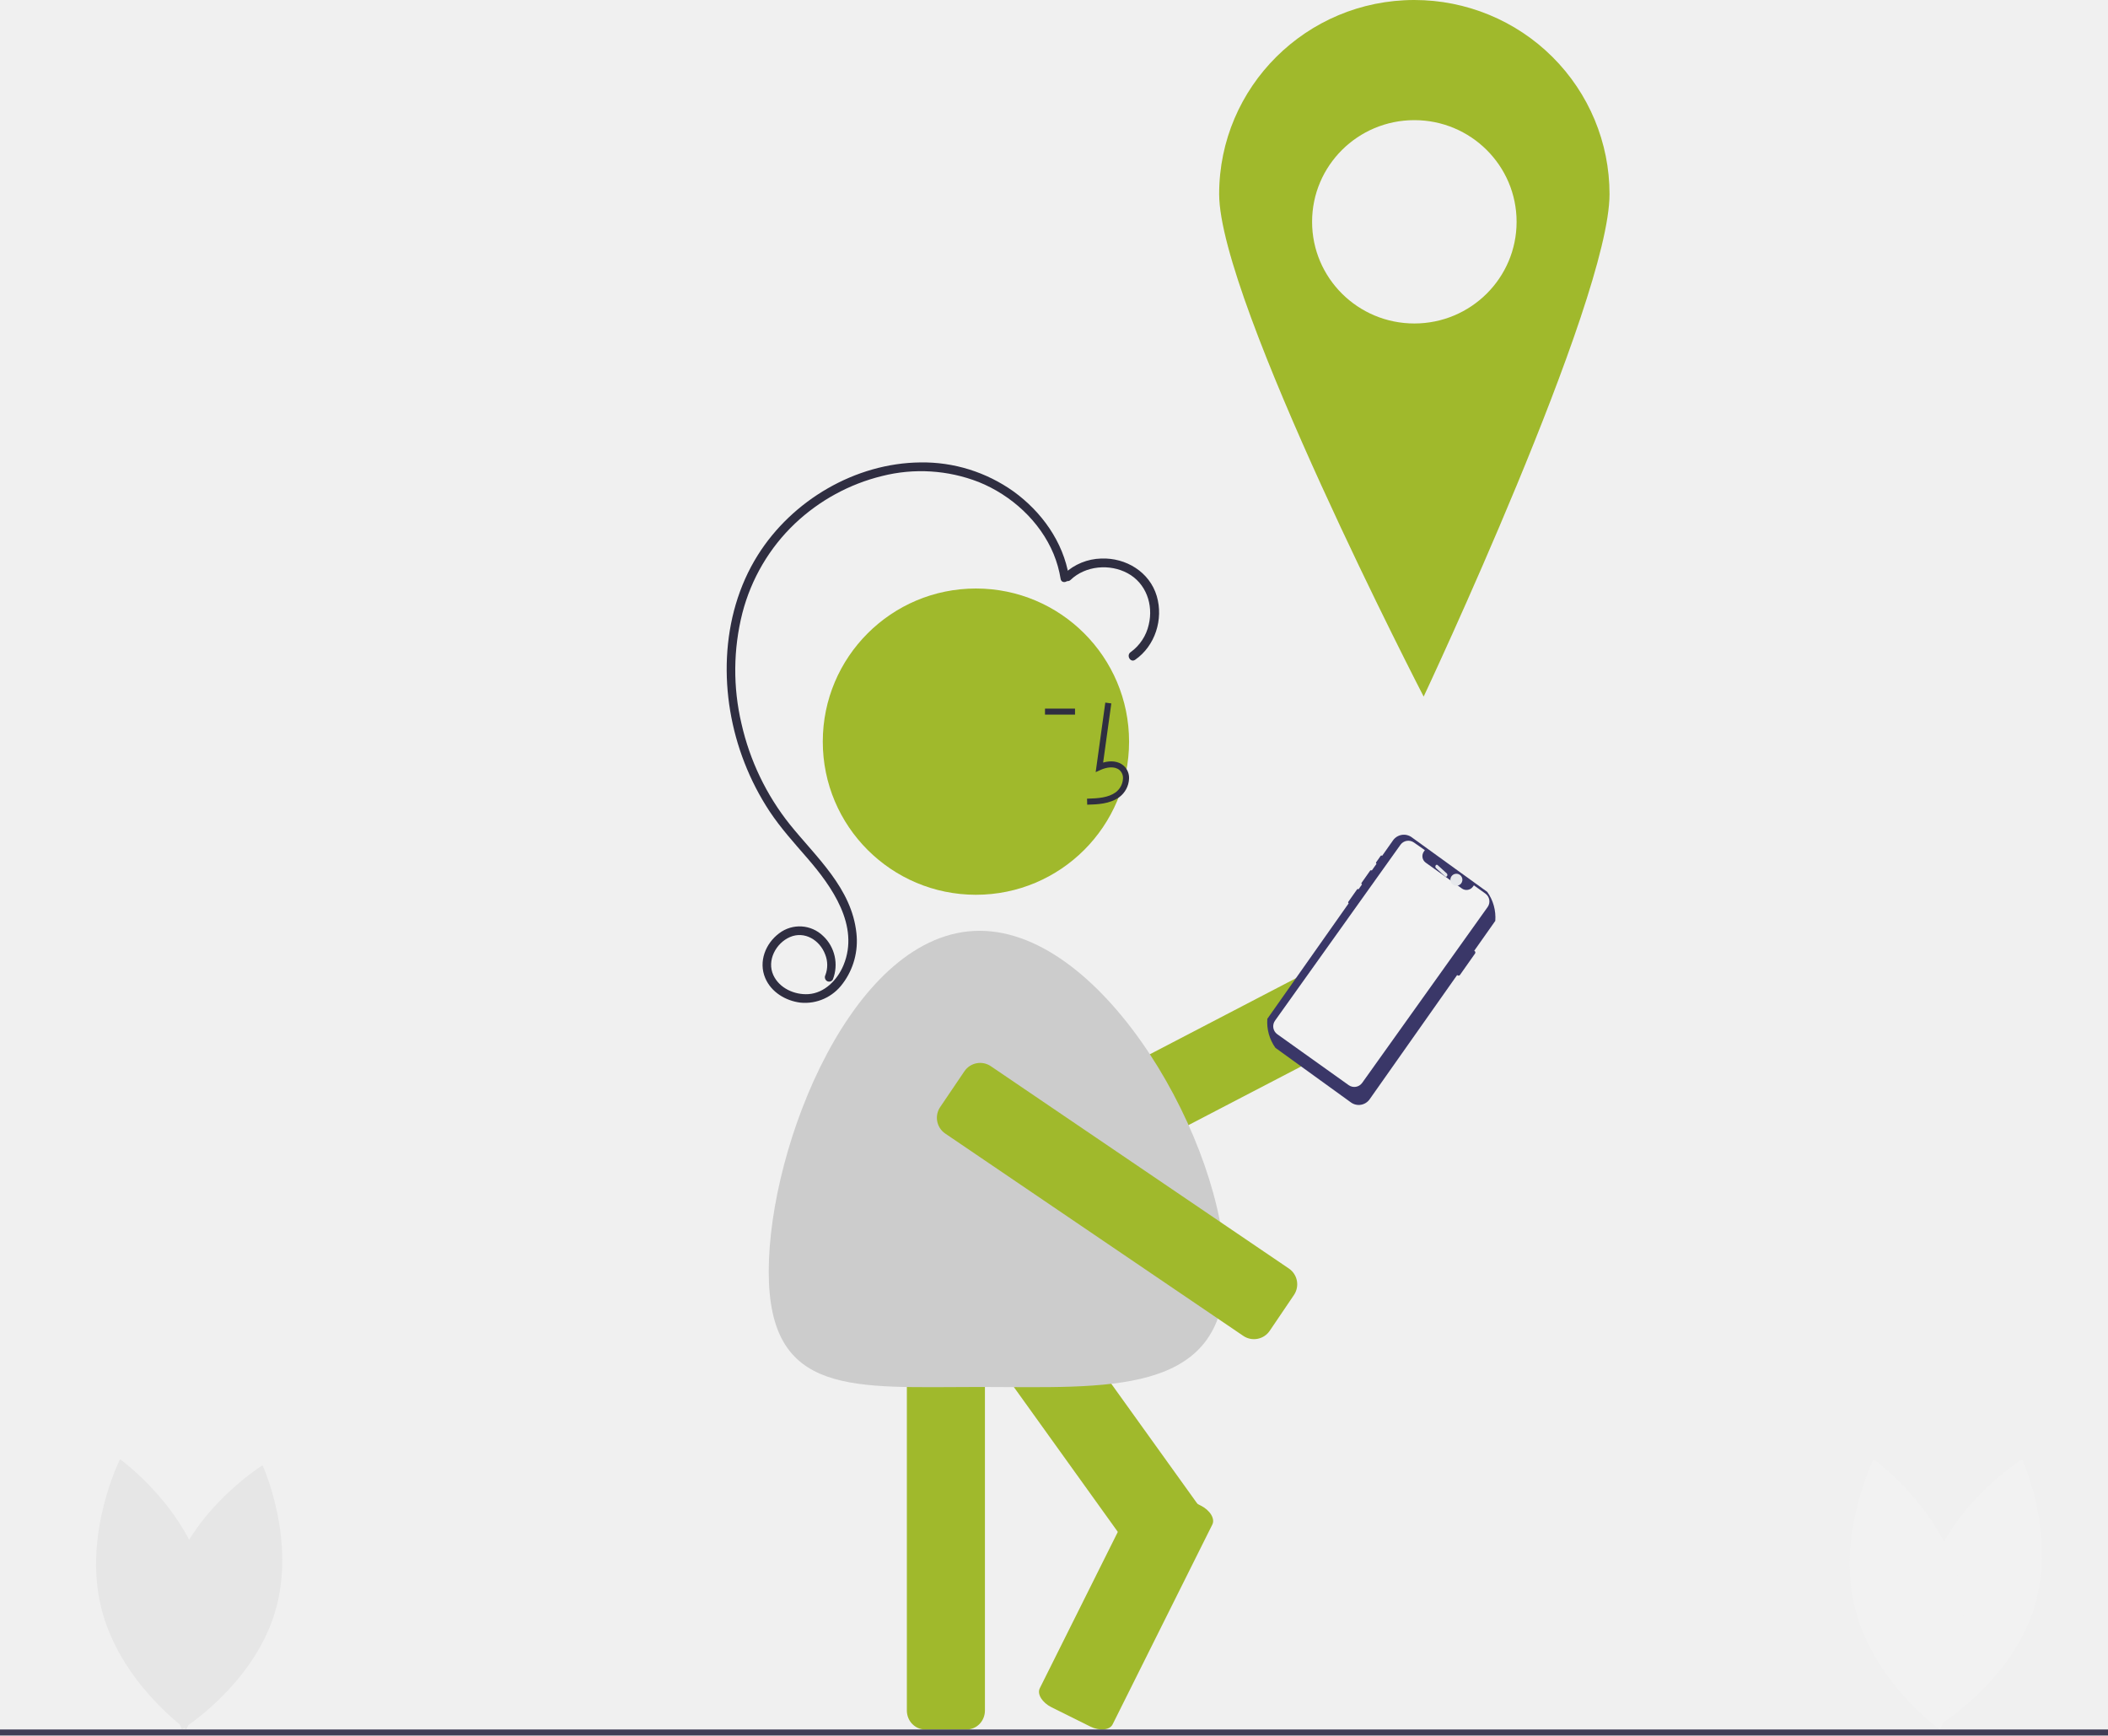
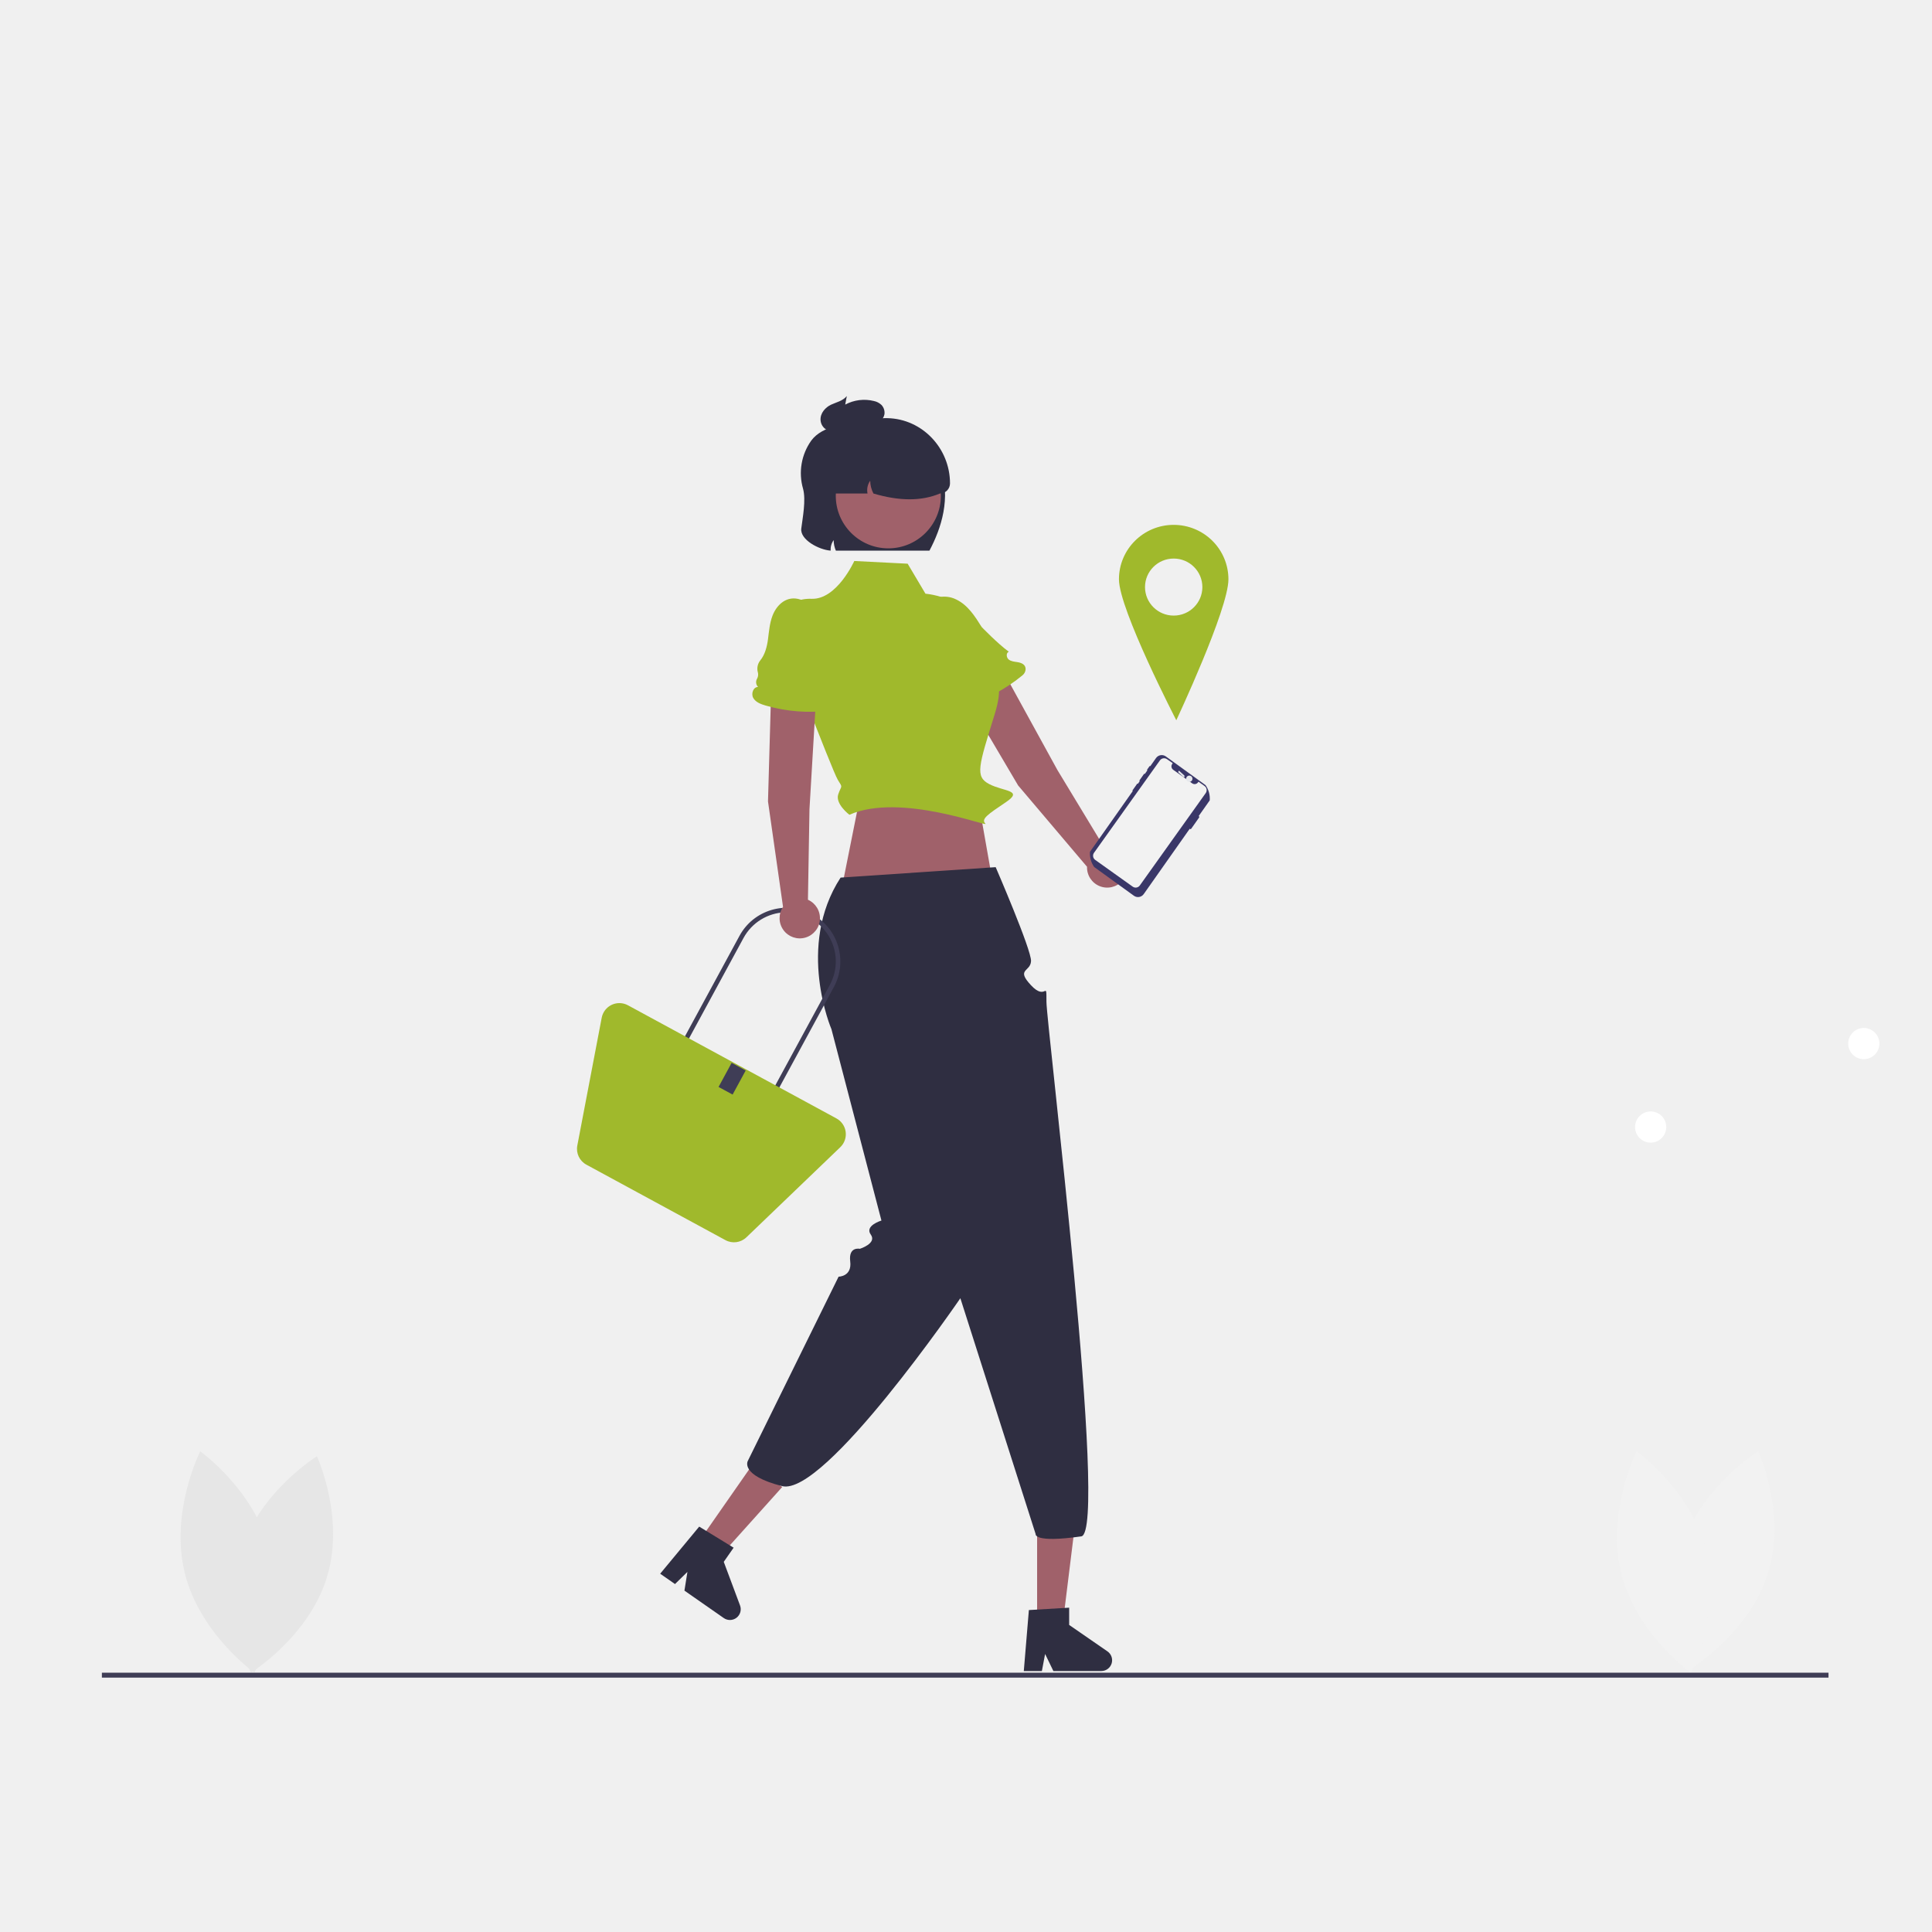
- <svg xmlns="http://www.w3.org/2000/svg" width="351px" height="289px" viewBox="0 0 351 289" version="1.1">
-   <g id="Page-1" stroke="none" stroke-width="1" fill="none" fill-rule="evenodd">
-     <g id="Artboard" transform="translate(-267, -1799)" fill-rule="nonzero">
-       <g id="Second-Row" transform="translate(248, 1521)">
-         <g id="undraw_directions_re_kjxs" transform="translate(19, 278)">
-           <path d="M321.244,262.427 C317.539,274.578 323.29,287 323.29,287 C323.29,287 335.05,279.723 338.756,267.573 C342.461,255.422 336.71,243 336.71,243 C336.71,243 324.95,250.277 321.244,262.427 Z" id="Path" fill="#F2F2F2" />
-           <path d="M326.158,263.314 C329.202,275.74 323.013,288 323.013,288 C323.013,288 311.887,280.112 308.842,267.686 C305.798,255.26 311.987,243 311.987,243 C311.987,243 323.113,250.888 326.158,263.314 Z" id="Path" fill="#F2F2F2" />
-           <path d="M28.244,263.427 C24.539,275.578 30.29,288 30.29,288 C30.29,288 42.05,280.723 45.756,268.573 C49.461,256.422 43.71,244 43.71,244 C43.71,244 31.95,251.277 28.244,263.427 Z" id="Path" fill="#E6E6E6" />
-           <path d="M34.158,263.314 C37.202,275.74 31.013,288 31.013,288 C31.013,288 19.887,280.112 16.842,267.686 C13.798,255.26 19.987,243 19.987,243 C19.987,243 31.113,250.888 34.158,263.314 Z" id="Path" fill="#E6E6E6" />
-           <circle id="Oval" fill="#A0B92C" cx="162.5" cy="123.5" r="25.5" />
-           <path d="M160.956,288 L154.044,288 C152.364,287.998 151.002,286.587 151,284.846 L151,225.154 C151.002,223.413 152.364,222.002 154.044,222 L160.956,222 C162.636,222.002 163.998,223.413 164,225.154 L164,284.846 C163.998,286.587 162.636,287.998 160.956,288 Z" id="Path" fill="#A0B92C" />
-           <path d="M181.595,192.293 L178.346,185.932 C177.559,184.384 178.16,182.485 179.691,181.686 L232.2,154.35 C233.733,153.554 235.614,154.161 236.405,155.707 L239.654,162.068 C240.441,163.616 239.84,165.515 238.309,166.314 L185.8,193.65 C184.267,194.446 182.386,193.839 181.595,192.293 L181.595,192.293 Z" id="Path" fill="#A0B92C" />
-           <path d="M199.677,256.249 L193.833,260.413 C192.411,261.424 190.436,261.097 189.418,259.682 L154.589,211.149 C153.575,209.732 153.903,207.764 155.323,206.751 L161.167,202.587 C162.589,201.576 164.564,201.903 165.582,203.318 L200.411,251.851 C201.425,253.268 201.097,255.236 199.677,256.249 L199.677,256.249 Z" id="Path" fill="#A0B92C" />
-           <path d="M181.539,287.506 L175.094,284.304 C173.529,283.526 172.649,282.105 173.133,281.135 L189.745,247.844 C190.229,246.874 191.896,246.717 193.461,247.494 L199.906,250.696 C201.471,251.474 202.351,252.895 201.867,253.865 L185.255,287.156 C184.771,288.126 183.104,288.283 181.539,287.506 Z" id="Path" fill="#A0B92C" />
-           <path d="M181.028,134 L181,133.001 C182.879,132.95 184.536,132.833 185.781,131.934 C186.496,131.389 186.935,130.564 186.984,129.673 C187.028,129.128 186.813,128.593 186.402,128.228 C185.576,127.537 184.246,127.761 183.276,128.2 L182.44,128.579 L184.043,117 L185.044,117.136 L183.681,126.985 C184.998,126.603 186.218,126.767 187.054,127.465 C187.705,128.027 188.052,128.856 187.994,129.708 C187.934,130.905 187.342,132.015 186.377,132.741 C184.777,133.896 182.699,133.954 181.028,134 Z" id="Path" fill="#2F2E41" />
-           <rect id="Rectangle" fill="#2F2E41" x="174" y="118" width="5" height="1" />
-           <path d="M204,211.733 C204,232.71 184.101,230.964 163.114,230.964 C142.127,230.964 128,232.71 128,211.733 C128,190.756 142.127,155 163.114,155 C184.101,155 204,190.756 204,211.733 Z" id="Path" fill="#CCCCCC" />
-           <path d="M177.988,96.008 C177.032,90.204 173.421,85.215 168.774,81.846 C164.22,78.603 158.774,76.908 153.216,77.004 C142.455,77.124 131.933,83.261 126.163,92.469 C119.771,102.67 119.645,115.991 123.966,127.021 C125.071,129.862 126.472,132.574 128.144,135.112 C129.999,137.91 132.246,140.378 134.431,142.906 C138.504,147.615 143.174,154.165 140.445,160.737 C139.437,163.164 137.31,165.371 134.604,165.545 C132.319,165.692 129.786,164.579 128.773,162.393 C127.638,159.943 129.209,157.044 131.531,156.042 C133.965,154.99 136.496,156.542 137.395,158.927 C137.842,160.026 137.857,161.257 137.438,162.367 C137.252,162.717 137.365,163.154 137.695,163.366 C138.038,163.567 138.476,163.451 138.677,163.104 C139.666,160.587 139.026,157.71 137.069,155.872 C135.065,153.918 131.967,153.723 129.742,155.411 C127.467,157.103 126.264,160.131 127.417,162.864 C128.415,165.231 130.831,166.66 133.27,166.961 C136.008,167.236 138.686,166.029 140.326,163.781 C142.125,161.382 142.941,158.367 142.6,155.369 C141.802,147.89 135.933,142.777 131.527,137.304 C127.61,132.4 124.849,126.647 123.457,120.486 C122.033,114.431 122.086,108.113 123.612,102.084 C125.092,96.367 128.133,91.194 132.384,87.166 C136.464,83.317 141.446,80.599 146.854,79.273 C152.2,77.918 157.827,78.266 162.972,80.272 C168.366,82.45 173.152,86.76 175.433,92.248 C175.981,93.58 176.374,94.972 176.604,96.396 C176.757,97.322 178.14,96.929 177.988,96.008 L177.988,96.008 Z" id="Path" fill="#2F2E41" />
-           <path d="M178.272,96.561 C180.744,94.191 184.774,93.849 187.753,95.454 C190.835,97.115 192.071,100.69 191.281,103.999 C190.875,105.847 189.802,107.483 188.264,108.596 C187.488,109.134 188.227,110.412 189.012,109.868 C192.345,107.56 193.749,103.112 192.611,99.264 C191.423,95.246 187.478,92.848 183.358,93.008 C181.073,93.068 178.89,93.962 177.225,95.519 C176.537,96.178 177.585,97.219 178.272,96.561 L178.272,96.561 Z" id="Path" fill="#2F2E41" />
-           <path d="M156.545,184.355 L160.581,178.391 C161.564,176.943 163.533,176.564 164.981,177.545 L214.611,211.239 C216.057,212.223 216.435,214.194 215.455,215.645 L211.419,221.609 C210.436,223.057 208.467,223.436 207.019,222.455 L157.389,188.761 C155.943,187.777 155.565,185.806 156.545,184.355 Z" id="Path" fill="#A0B92C" />
-           <polygon id="Path" fill="#3A3768" points="246.5 158.5 246.5 158.5 246.5 158.5" />
-           <path d="M248.979,153.345 C249.11,151.625 248.634,149.913 247.637,148.515 L235.058,139.421 C234.576,139.072 233.977,138.932 233.393,139.031 C232.808,139.13 232.287,139.46 231.943,139.948 L230.135,142.516 C230.128,142.509 230.128,142.498 230.12,142.493 C230.045,142.438 229.94,142.456 229.885,142.533 L229.144,143.585 C229.118,143.622 229.108,143.667 229.115,143.712 C229.123,143.757 229.147,143.797 229.184,143.823 C229.192,143.829 229.201,143.825 229.21,143.829 L228.411,144.964 C228.406,144.958 228.401,144.952 228.395,144.947 C228.355,144.917 228.305,144.906 228.256,144.914 C228.208,144.922 228.164,144.95 228.136,144.991 L226.72,147 C226.692,147.041 226.68,147.091 226.688,147.141 C226.696,147.19 226.724,147.234 226.764,147.263 C226.77,147.267 226.778,147.27 226.785,147.273 L226.21,148.088 C226.206,148.085 226.204,148.08 226.199,148.077 C226.12,148.019 226.009,148.038 225.952,148.118 L224.511,150.165 C224.454,150.245 224.473,150.358 224.552,150.415 C224.557,150.418 224.562,150.419 224.567,150.422 L211.021,169.655 C210.89,171.375 211.366,173.087 212.363,174.485 L224.942,183.579 C225.424,183.928 226.023,184.068 226.607,183.969 C227.192,183.87 227.713,183.54 228.057,183.052 L242.634,162.354 C242.649,162.376 242.667,162.396 242.688,162.413 C242.753,162.459 242.833,162.477 242.911,162.463 C242.989,162.45 243.059,162.405 243.104,162.339 L245.606,158.787 C245.652,158.722 245.671,158.641 245.659,158.562 C245.646,158.483 245.603,158.411 245.539,158.364 C245.517,158.35 245.492,158.339 245.467,158.331 L248.979,153.345 Z" id="Path" fill="#3A3768" />
-           <path d="M247.307,148.787 L245.415,147.429 L245.252,147.655 C244.833,148.232 244.032,148.372 243.442,147.972 L237.397,143.654 C236.8,143.226 236.662,142.396 237.089,141.798 L237.252,141.572 L235.442,140.304 C234.72,139.784 233.713,139.947 233.193,140.669 L233.188,140.676 L212.301,169.962 C211.784,170.688 211.95,171.694 212.672,172.216 L224.564,180.699 C225.287,181.217 226.293,181.05 226.811,180.327 L226.817,180.318 L247.705,151.041 C248.218,150.314 248.045,149.309 247.318,148.795 L247.307,148.787 Z" id="Path" fill="#F2F2F2" />
-           <path d="M239.378,144.057 L240.9,145.445 C240.951,145.492 240.986,145.564 240.997,145.644 C241.007,145.724 240.992,145.806 240.955,145.872 L240.955,145.872 C240.919,145.938 240.863,145.982 240.8,145.996 C240.738,146.009 240.673,145.99 240.622,145.943 L239.1,144.555 C239.049,144.508 239.014,144.436 239.003,144.356 C238.993,144.276 239.008,144.194 239.044,144.128 L239.044,144.128 C239.081,144.062 239.137,144.018 239.2,144.004 C239.262,143.991 239.327,144.01 239.378,144.057 L239.378,144.057 Z" id="Path" fill="#E6E8EC" />
-           <circle id="Oval" fill="#E6E8EC" cx="242.5" cy="146.5" r="1" />
-           <path d="M235.5,0 C217.551,0 203,14.468 203,32.316 L203,32.316 C203,50.162 237.052,116 237.052,116 C237.052,116 268,50.172 268,32.321 C268.001,23.75 264.578,15.53 258.484,9.469 C252.39,3.407 244.124,0.001 235.505,0 L235.5,0 Z M235.5,53.866 C226.097,53.866 218.474,46.287 218.474,36.937 C218.474,27.587 226.097,20.007 235.5,20.007 C244.903,20.007 252.526,27.587 252.526,36.937 L252.526,36.937 C252.526,46.287 244.903,53.866 235.5,53.866 L235.5,53.866 Z" id="Shape" fill="#A0B92C" />
-           <rect id="Rectangle" fill="#3F3D56" x="0" y="288" width="351" height="1" />
-         </g>
+ <svg xmlns="http://www.w3.org/2000/svg" width="1200px" height="1200px" viewBox="0 0 1200 1200" version="1.1">
+   <g id="screen3">
+     <g id="undraw_gone_shopping_re_2lau">
+       <path id="Path" d="M632.388 487.88 L587.158 411.203 C583.191 404.432 585.389 395.731 592.097 391.657 595.467 389.611 599.53 389.039 603.335 390.076 607.139 391.113 610.35 393.668 612.215 397.142 L656.757 478.231 685.899 526.363 C691.118 525.602 696.256 528.189 698.753 532.836 701.249 537.482 700.571 543.194 697.056 547.127 693.541 551.06 687.94 552.372 683.044 550.411 678.148 548.449 675.002 543.633 675.174 538.361 Z" fill="#a0616a" fill-opacity="1" stroke="none" />
+       <path id="Path-1" d="M589.329 430.984 C587.472 430.546 586.138 428.921 586.067 427.016 586.004 425.872 585.585 424.777 584.869 423.884 584.728 423.713 584.577 423.551 584.415 423.4 582.393 421.597 581.38 418.921 581.7 416.231 582.282 411.878 580.71 406.83 578.781 402.661 576.672 398.099 574.283 393.583 573.326 388.649 571.947 381.531 574.042 373.097 582.815 370.986 586.56 370.146 590.48 370.622 593.914 372.335 601.143 375.82 605.559 382.755 609.72 389.429 609.72 389.429 619.661 399.773 626.593 404.801 624.783 405.502 625.004 408.387 626.506 409.618 628.008 410.848 630.093 410.966 632.01 411.273 634.426 411.66 637.172 412.766 637.025 415.772 636.913 417.224 636.2 418.564 635.058 419.467 624.564 428.14 612.39 434.55 599.301 438.292 596.393 439.122 593.133 439.785 590.46 438.372 587.787 436.959 586.747 432.558 589.328 430.984 Z" fill="#a0b92c" fill-opacity="1" stroke="none" />
+       <path id="Path-2" d="M520.351 564.055 L612.581 562.637 615.419 541.353 606.905 493.109 534.54 493.109 Z" fill="#a0616a" fill-opacity="1" stroke="none" />
+       <path id="Path-3" d="M644.165 1010.771 L659.827 1010.771 667.28 950.363 644.165 950.363 Z" fill="#a0616a" fill-opacity="1" stroke="none" />
+       <path id="Path-4" d="M635.899 1037.907 L647.13 1037.907 649.135 1027.303 654.27 1037.907 684.059 1037.907 C686.989 1037.907 689.58 1036.002 690.452 1033.204 691.324 1030.406 690.275 1027.366 687.864 1025.701 L664.075 1009.271 664.075 998.551 639.054 1000.045 Z" fill="#2f2e41" fill-opacity="1" stroke="none" />
+       <path id="Path-5" d="M432.349 959.929 L445.196 968.887 485.862 923.598 466.901 910.377 Z" fill="#a0616a" fill-opacity="1" stroke="none" />
+       <path id="Path-6" d="M410.047 977.46 L419.26 983.884 426.97 976.333 425.117 987.968 449.552 1005.006 C451.956 1006.682 455.171 1006.601 457.486 1004.804 459.802 1003.008 460.681 999.915 459.655 997.169 L449.538 970.087 455.67 961.293 434.291 948.207 Z" fill="#2f2e41" fill-opacity="1" stroke="none" />
+       <path id="Path-7" d="M1147.947 648.189 C1147.947 653.54 1152.285 657.877 1157.635 657.877 1162.985 657.877 1167.322 653.54 1167.322 648.189 1167.322 642.839 1162.985 638.502 1157.635 638.502 1152.285 638.502 1147.947 642.839 1147.947 648.189 Z" fill="#ffffff" fill-opacity="1" stroke="none" />
+       <path id="Path-8" d="M1015.568 700.024 C1015.568 705.375 1019.906 709.712 1025.256 709.712 1030.606 709.712 1034.943 705.375 1034.943 700.024 1034.943 694.674 1030.606 690.337 1025.256 690.337 1019.906 690.337 1015.568 694.674 1015.568 700.024 Z" fill="#ffffff" fill-opacity="1" stroke="none" />
+       <path id="Path-9" d="M522.115 545.095 L618.431 538.606 C618.431 538.606 640.748 590.158 640.391 596.972 640.033 603.785 630.824 601.733 640.395 611.982 649.966 622.232 649.966 608.042 649.966 622.232 649.966 636.421 688.661 951.423 671.634 954.261 641.836 958.517 643.255 952.842 643.255 952.842 L596.497 806.347 C596.497 806.347 512.075 929.767 485.754 923.044 459.433 916.321 464.47 907.436 464.47 907.436 L520.865 792.964 C520.865 792.964 529.272 792.949 528.088 783.503 526.903 774.057 534.078 775.655 534.078 775.655 534.078 775.655 544.854 772.296 540.845 766.791 536.836 761.287 547.477 758.102 547.477 758.102 L516.418 639.214 C516.418 639.214 494.299 587.859 522.115 545.095 Z" fill="#2f2e41" fill-opacity="1" stroke="none" />
+       <path id="Path-10" d="M530.611 348.445 L563.762 350.124 574.828 368.768 C574.828 368.768 606.363 371.081 606.363 396.622 606.363 422.163 627.887 411.048 617.835 443.565 607.782 476.082 605.491 482.35 614.441 487.02 623.39 491.69 636.02 490.685 624.739 498.282 613.458 505.879 609.201 508.717 612.039 511.555 614.877 514.393 559.438 492.066 527.562 506.067 527.562 506.067 518.645 499.317 520.646 493.375 522.646 487.433 523.736 489.731 520.353 484.325 516.971 478.92 481.069 384.902 481.069 384.902 481.069 384.902 488.357 371.351 504.083 371.926 519.808 372.5 530.611 348.445 530.611 348.445 Z" fill="#a0b92c" fill-opacity="1" stroke="none" />
+       <path id="Path-11" d="M414.298 664.205 L472.912 696.014 517.919 613.081 C526.694 596.895 520.691 576.661 504.509 567.88 488.326 559.099 468.089 565.095 459.303 581.275 Z M471.772 692.167 L418.146 663.065 461.799 582.625 C466.991 573.035 476.908 566.947 487.81 566.655 498.712 566.364 508.94 571.914 514.638 581.213 520.335 590.512 520.636 602.146 515.425 611.726 Z" fill="#3f3d56" fill-opacity="1" stroke="none" />
+       <path id="Path-12" d="M364.226 723.403 L450.568 770.259 C454.836 772.589 460.122 771.877 463.622 768.502 L521.927 712.535 C524.497 710.068 525.735 706.522 525.26 702.992 524.784 699.462 522.652 696.37 519.521 694.671 L390.023 624.394 C386.892 622.695 383.138 622.593 379.919 624.118 376.699 625.644 374.402 628.614 373.734 632.113 L358.585 711.5 C357.662 716.274 359.947 721.094 364.226 723.403 Z" fill="#a0b92c" fill-opacity="1" stroke="none" />
+       <path id="Path-13" d="M463.164 664.893 L454.434 660.156 446.312 675.121 455.042 679.859 Z" fill="#3f3d56" fill-opacity="1" stroke="none" />
+       <path id="Path-14" d="M477.016 497.777 L479.55 408.789 C479.797 400.946 486.291 394.751 494.137 394.874 498.08 394.935 501.824 396.615 504.492 399.518 507.161 402.421 508.519 406.293 508.248 410.227 L502.781 502.582 501.825 558.841 C506.648 560.976 509.62 565.901 509.26 571.164 508.899 576.426 505.284 580.9 500.215 582.358 495.145 583.815 489.706 581.945 486.605 577.678 483.505 573.41 483.406 567.659 486.359 563.288 Z" fill="#a0616a" fill-opacity="1" stroke="none" />
+       <path id="Path-15" d="M470.857 426.69 C469.519 425.331 469.254 423.245 470.209 421.594 470.764 420.593 470.992 419.443 470.862 418.305 470.834 418.086 470.792 417.868 470.735 417.654 469.984 415.052 470.551 412.247 472.253 410.14 475.064 406.765 476.42 401.655 477.008 397.099 477.65 392.115 478.033 387.02 479.85 382.334 482.471 375.574 488.736 369.55 497.285 372.433 500.903 373.716 503.968 376.206 505.963 379.485 510.227 386.284 510.273 394.505 510.242 402.37 L511.775 399.262 C511.591 407.852 513.144 416.39 516.341 424.365 514.435 423.995 513.087 426.555 513.703 428.396 514.319 430.237 516.021 431.447 517.481 432.728 519.32 434.342 521.056 436.74 519.33 439.206 518.462 440.376 517.146 441.13 515.698 441.286 502.198 443.042 488.48 441.986 475.407 438.185 472.504 437.34 469.392 436.165 467.881 433.546 466.371 430.927 467.834 426.648 470.857 426.69 Z" fill="#a0b92c" fill-opacity="1" stroke="none" />
+       <path id="Path-16" d="M498.799 303.6 C500.7 310.638 498.515 321.72 497.692 328.289 496.813 335.313 508.987 341.599 515.954 341.996 515.783 339.671 516.436 337.36 517.799 335.469 517.815 337.718 518.278 339.942 519.161 342.01 L577.294 342.01 C584.616 328.233 590.845 309.404 584.119 289.936 583.422 281.942 577.997 275.146 570.356 272.696 L538.657 262.55 C526.156 262.55 510.817 264.324 503.907 273.632 497.711 282.315 495.829 293.355 498.799 303.6 Z" fill="#2f2e41" fill-opacity="1" stroke="none" />
+       <path id="Path-17" d="M519.118 307.956 C519.118 325.98 533.729 340.591 551.753 340.591 569.777 340.591 584.389 325.98 584.389 307.956 584.389 289.932 569.777 275.321 551.753 275.321 533.729 275.321 519.118 289.932 519.118 307.956 Z" fill="#a0616a" fill-opacity="1" stroke="none" />
+       <path id="Path-18" d="M510.605 299.443 L510.605 306.537 538.841 306.537 C538.262 303.768 538.863 300.883 540.501 298.577 540.524 301.354 541.216 304.084 542.516 306.537 558.844 311.365 572.548 311.273 583.777 306.537 585.445 306.537 587.044 305.875 588.223 304.696 589.402 303.517 590.065 301.918 590.065 300.25 590.065 278.498 572.919 260.17 551.171 259.721 540.491 259.495 530.17 263.58 522.537 271.054 514.904 278.527 510.603 288.76 510.605 299.443 Z" fill="#2f2e41" fill-opacity="1" stroke="none" />
+       <path id="Path-19" d="M516.169 251.368 C519.534 249.793 523.322 249.126 525.977 246 L524.975 251.296 C530.431 248.377 536.776 247.584 542.783 249.071 544.549 249.425 546.179 250.27 547.485 251.511 548.951 253.058 549.636 255.187 549.348 257.299 549.031 259.124 547.961 260.731 546.4 261.727 545.012 262.514 543.488 263.033 541.909 263.256 535.341 264.591 528.773 265.926 522.205 267.261 519.75 267.983 517.152 268.066 514.657 267.502 511.868 266.549 509.91 264.032 509.671 261.095 509.297 256.573 512.804 252.942 516.169 251.368 Z" fill="#2f2e41" fill-opacity="1" stroke="none" />
+     </g>
+     <g id="undraw_directions_re_kjxs">
+       <path id="Path-20" d="M1044.802 960.811 C1033.48 997.934 1051.052 1035.889 1051.052 1035.889 1051.052 1035.889 1086.982 1013.655 1098.305 976.532 1109.628 939.408 1092.055 901.453 1092.055 901.453 1092.055 901.453 1056.125 923.688 1044.802 960.811 Z" fill="#f2f2f2" fill-opacity="1" stroke="none" />
+       <path id="Path-21" d="M1059.814 963.52 C1069.117 1001.487 1050.205 1038.945 1050.205 1038.945 1050.205 1038.945 1016.211 1014.845 1006.909 976.878 997.606 938.911 1016.518 901.453 1016.518 901.453 1016.518 901.453 1050.512 925.552 1059.814 963.52 Z" fill="#f2f2f2" fill-opacity="1" stroke="none" />
+       <path id="Path-22" d="M149.581 963.866 C138.258 1000.99 155.831 1038.945 155.831 1038.945 155.831 1038.945 191.761 1016.711 203.084 979.587 214.406 942.464 196.834 904.509 196.834 904.509 196.834 904.509 160.903 926.743 149.581 963.866 Z" fill="#e6e6e6" fill-opacity="1" stroke="none" />
+       <path id="Path-23" d="M167.648 963.52 C176.951 1001.487 158.039 1038.945 158.039 1038.945 158.039 1038.945 124.045 1014.845 114.743 976.878 105.44 938.911 124.352 901.453 124.352 901.453 124.352 901.453 158.346 925.552 167.648 963.52 Z" fill="#e6e6e6" fill-opacity="1" stroke="none" />
+       <path id="Path-24" d="M816.429 643.275 L816.432 643.275 Z" fill="#3a3768" fill-opacity="1" stroke="none" />
+       <g id="New-Group">
+         <path id="Path-25" d="M751.392 497.111 C751.649 493.741 750.718 490.387 748.763 487.647 L724.111 469.825 C723.167 469.142 721.993 468.867 720.848 469.061 719.703 469.255 718.682 469.901 718.008 470.859 L714.464 475.891 C714.451 475.877 714.451 475.856 714.436 475.845 714.287 475.738 714.081 475.773 713.975 475.923 L712.523 477.985 C712.472 478.057 712.452 478.147 712.466 478.234 712.481 478.322 712.529 478.4 712.6 478.451 712.616 478.463 712.635 478.455 712.652 478.463 L711.086 480.687 C711.076 480.675 711.066 480.664 711.055 480.653 710.976 480.596 710.878 480.574 710.783 480.59 710.688 480.606 710.602 480.66 710.546 480.74 L707.773 484.678 C707.716 484.758 707.694 484.857 707.71 484.953 707.726 485.05 707.779 485.136 707.858 485.193 707.871 485.2 707.885 485.207 707.899 485.212 L706.773 486.811 C706.765 486.804 706.76 486.794 706.752 486.787 706.595 486.675 706.379 486.711 706.267 486.869 L703.443 490.88 C703.332 491.038 703.368 491.258 703.524 491.37 703.533 491.377 703.543 491.378 703.553 491.383 L677.007 529.075 C676.75 532.446 677.682 535.8 679.637 538.54 L704.288 556.362 C705.233 557.045 706.407 557.32 707.552 557.126 708.696 556.932 709.718 556.286 710.392 555.328 L738.958 514.767 C738.988 514.81 739.024 514.849 739.064 514.882 739.192 514.973 739.349 515.008 739.502 514.981 739.655 514.954 739.792 514.867 739.881 514.738 L744.783 507.778 C744.874 507.65 744.911 507.491 744.887 507.336 744.862 507.18 744.778 507.041 744.652 506.948 744.608 506.92 744.56 506.898 744.51 506.884 Z" fill="#3a3768" fill-opacity="1" stroke="none" />
+         <path id="Path-26" d="M748.116 488.18 L744.409 485.518 744.09 485.962 C743.268 487.092 741.699 487.367 740.543 486.583 L728.695 478.12 C727.525 477.282 727.255 475.655 728.092 474.484 L728.411 474.04 724.864 471.556 C723.45 470.536 721.477 470.856 720.457 472.271 L720.448 472.284 679.515 529.676 C678.502 531.098 678.826 533.072 680.242 534.094 L703.546 550.717 C704.964 551.733 706.936 551.406 707.951 549.988 L707.962 549.972 748.896 492.597 C749.902 491.173 749.563 489.202 748.139 488.196 Z" fill="#f2f2f2" fill-opacity="1" stroke="none" />
+         <path id="Path-27" d="M732.578 478.91 L735.56 481.63 C735.661 481.723 735.73 481.863 735.75 482.02 735.771 482.176 735.742 482.337 735.669 482.467 735.597 482.596 735.488 482.684 735.365 482.71 735.242 482.736 735.117 482.699 735.015 482.606 L732.034 479.886 C731.933 479.794 731.864 479.654 731.844 479.497 731.823 479.34 731.852 479.179 731.924 479.05 731.997 478.92 732.106 478.833 732.229 478.807 732.351 478.781 732.477 478.818 732.578 478.91 Z" fill="#e6e8ec" fill-opacity="1" stroke="none" />
+         <path id="Oval" d="M740.656 483.698 C740.656 484.78 739.779 485.658 738.696 485.658 737.614 485.658 736.737 484.78 736.737 483.698 736.737 482.615 737.614 481.738 738.696 481.738 739.779 481.738 740.656 482.615 740.656 483.698 Z" fill="#e6e8ec" fill-opacity="1" stroke="none" />
      </g>
+       <path id="Rectangle" d="M63.284 1038.945 L1135.716 1038.945 1135.716 1042 63.284 1042 Z" fill="#3f3d56" fill-opacity="1" stroke="none" />
    </g>
+     <path id="Shape-copy" d="M729 326 C710.222 326 695 341.136 695 359.807 695 378.477 730.624 447.354 730.624 447.354 730.624 447.354 763 378.487 763 359.813 763.001 350.846 759.421 342.247 753.045 335.906 746.67 329.564 738.022 326.001 729.005 326 Z M729 382.353 C719.163 382.353 711.188 374.423 711.188 364.641 711.188 354.86 719.163 346.93 729 346.93 738.837 346.93 746.812 354.86 746.812 364.641 746.812 374.423 738.837 382.353 729 382.353 Z" fill="#a0b92c" fill-opacity="1" stroke="none" />
  </g>
</svg>
